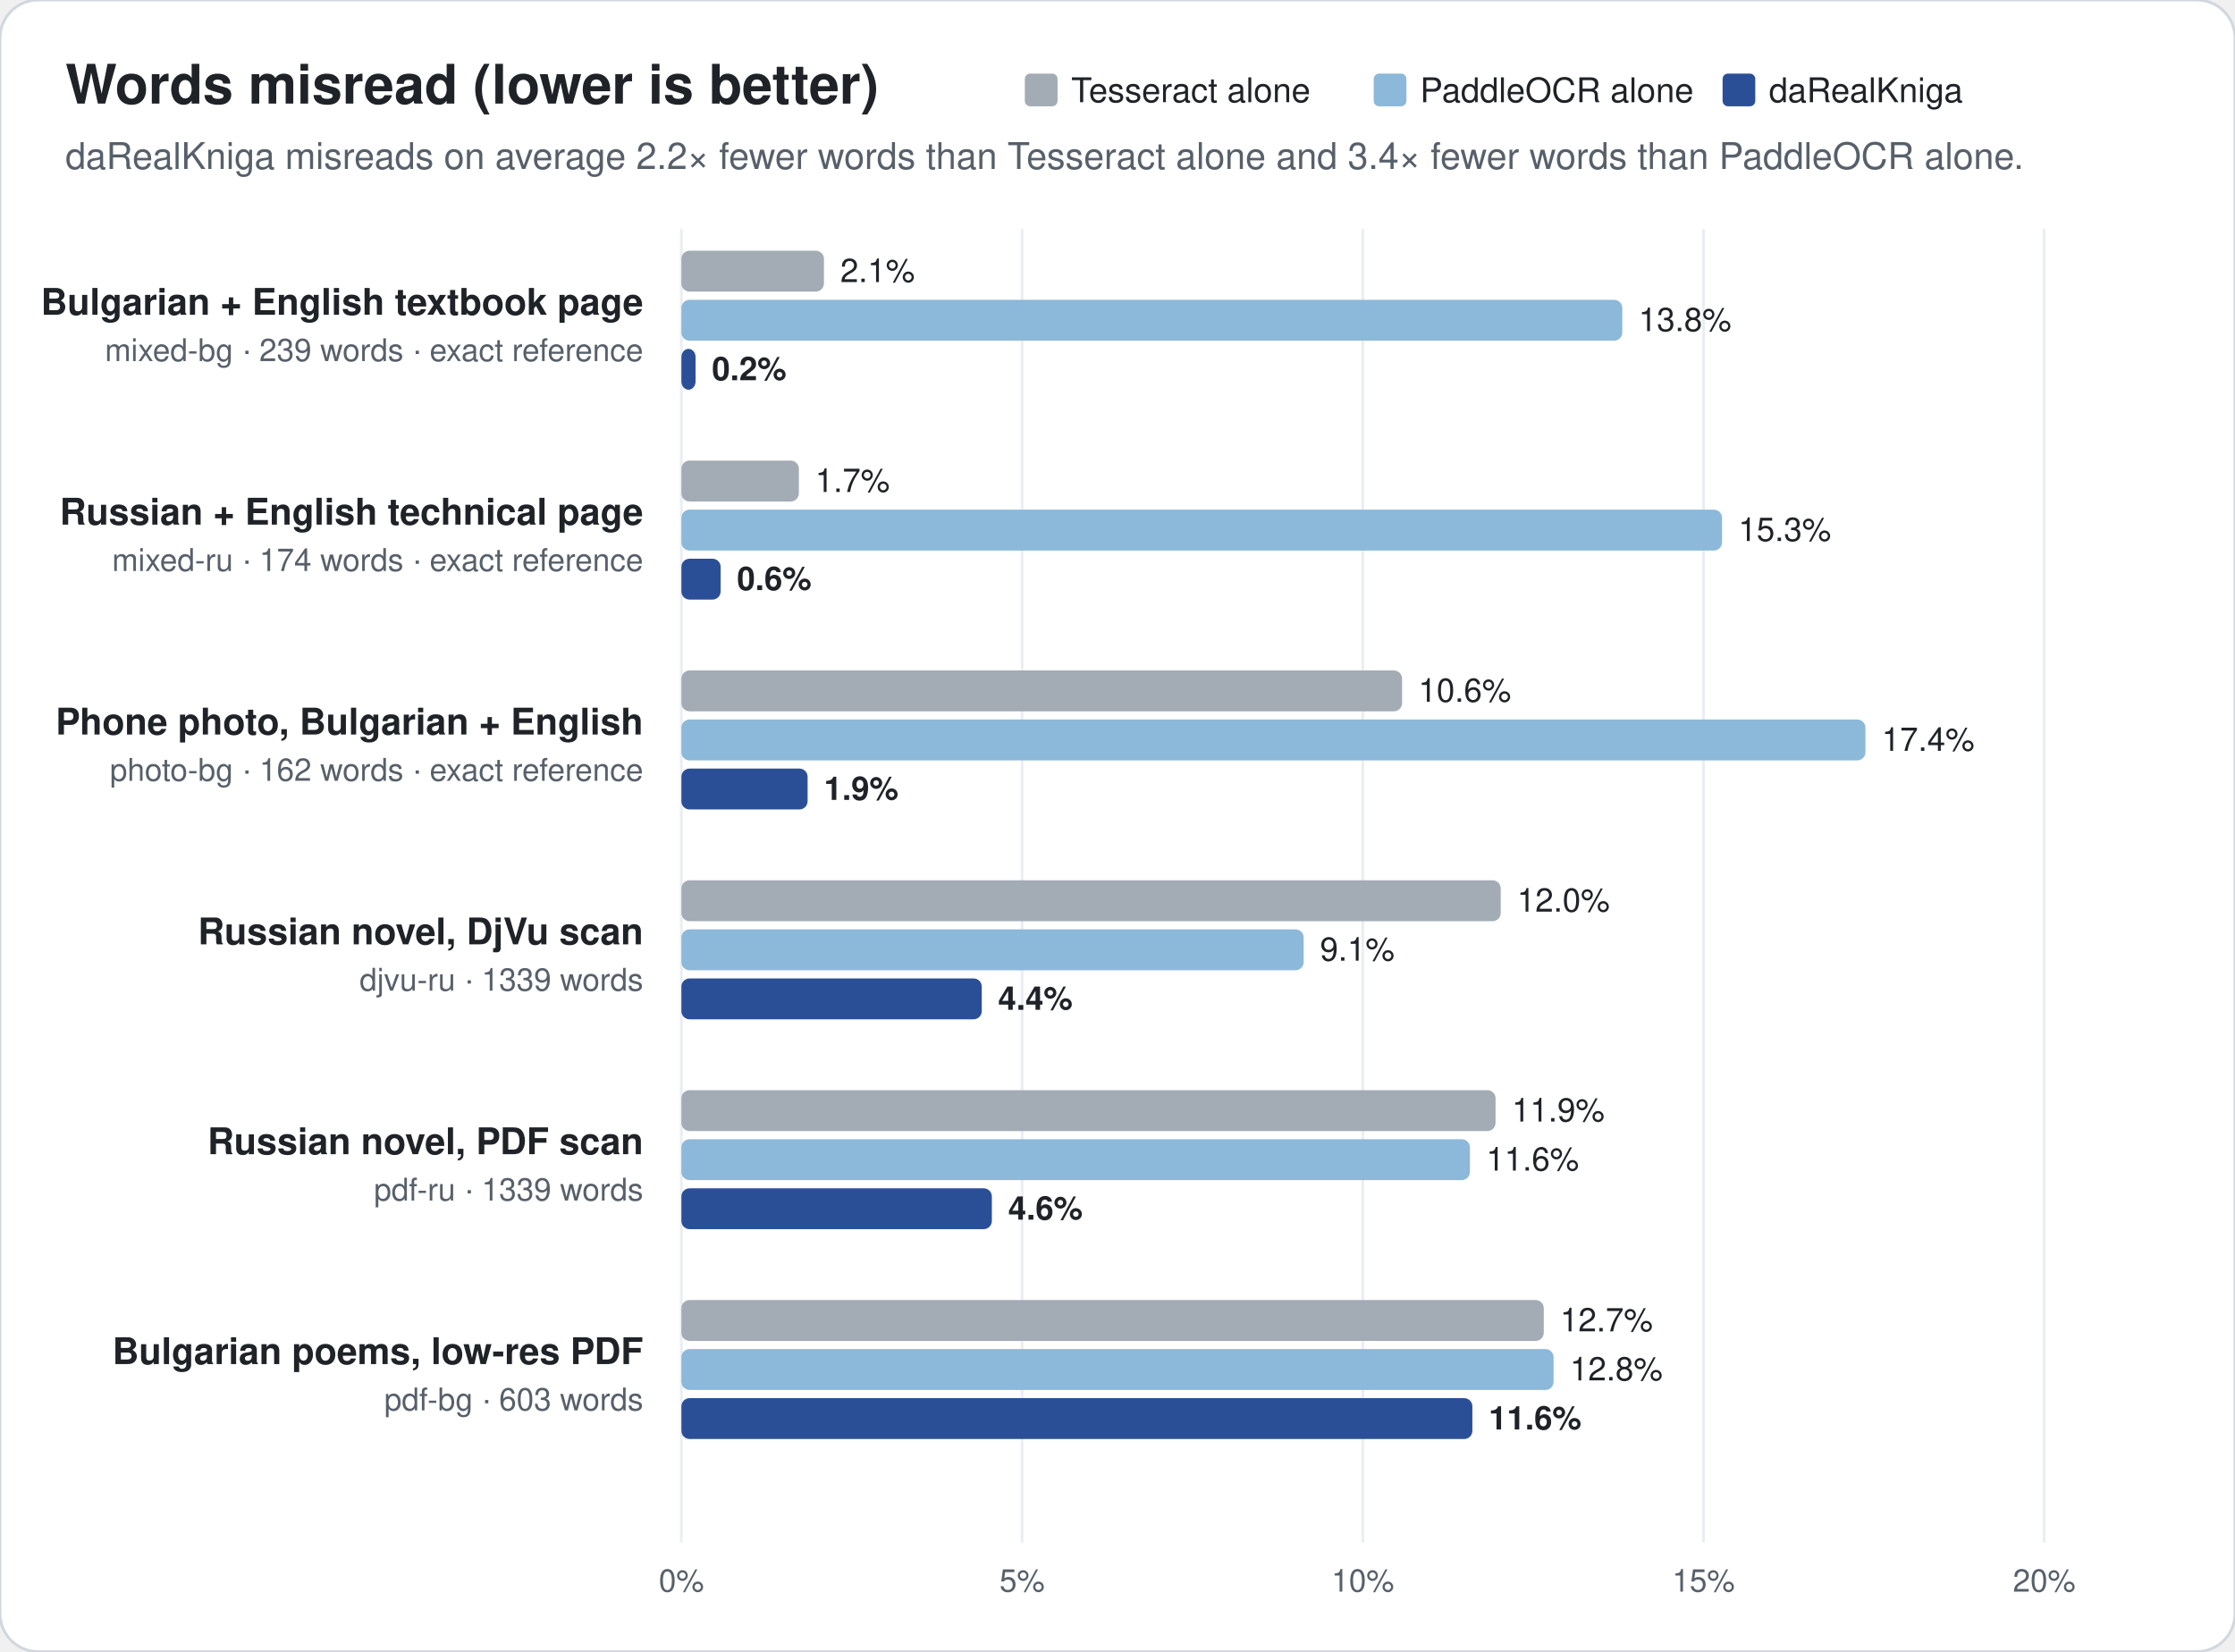
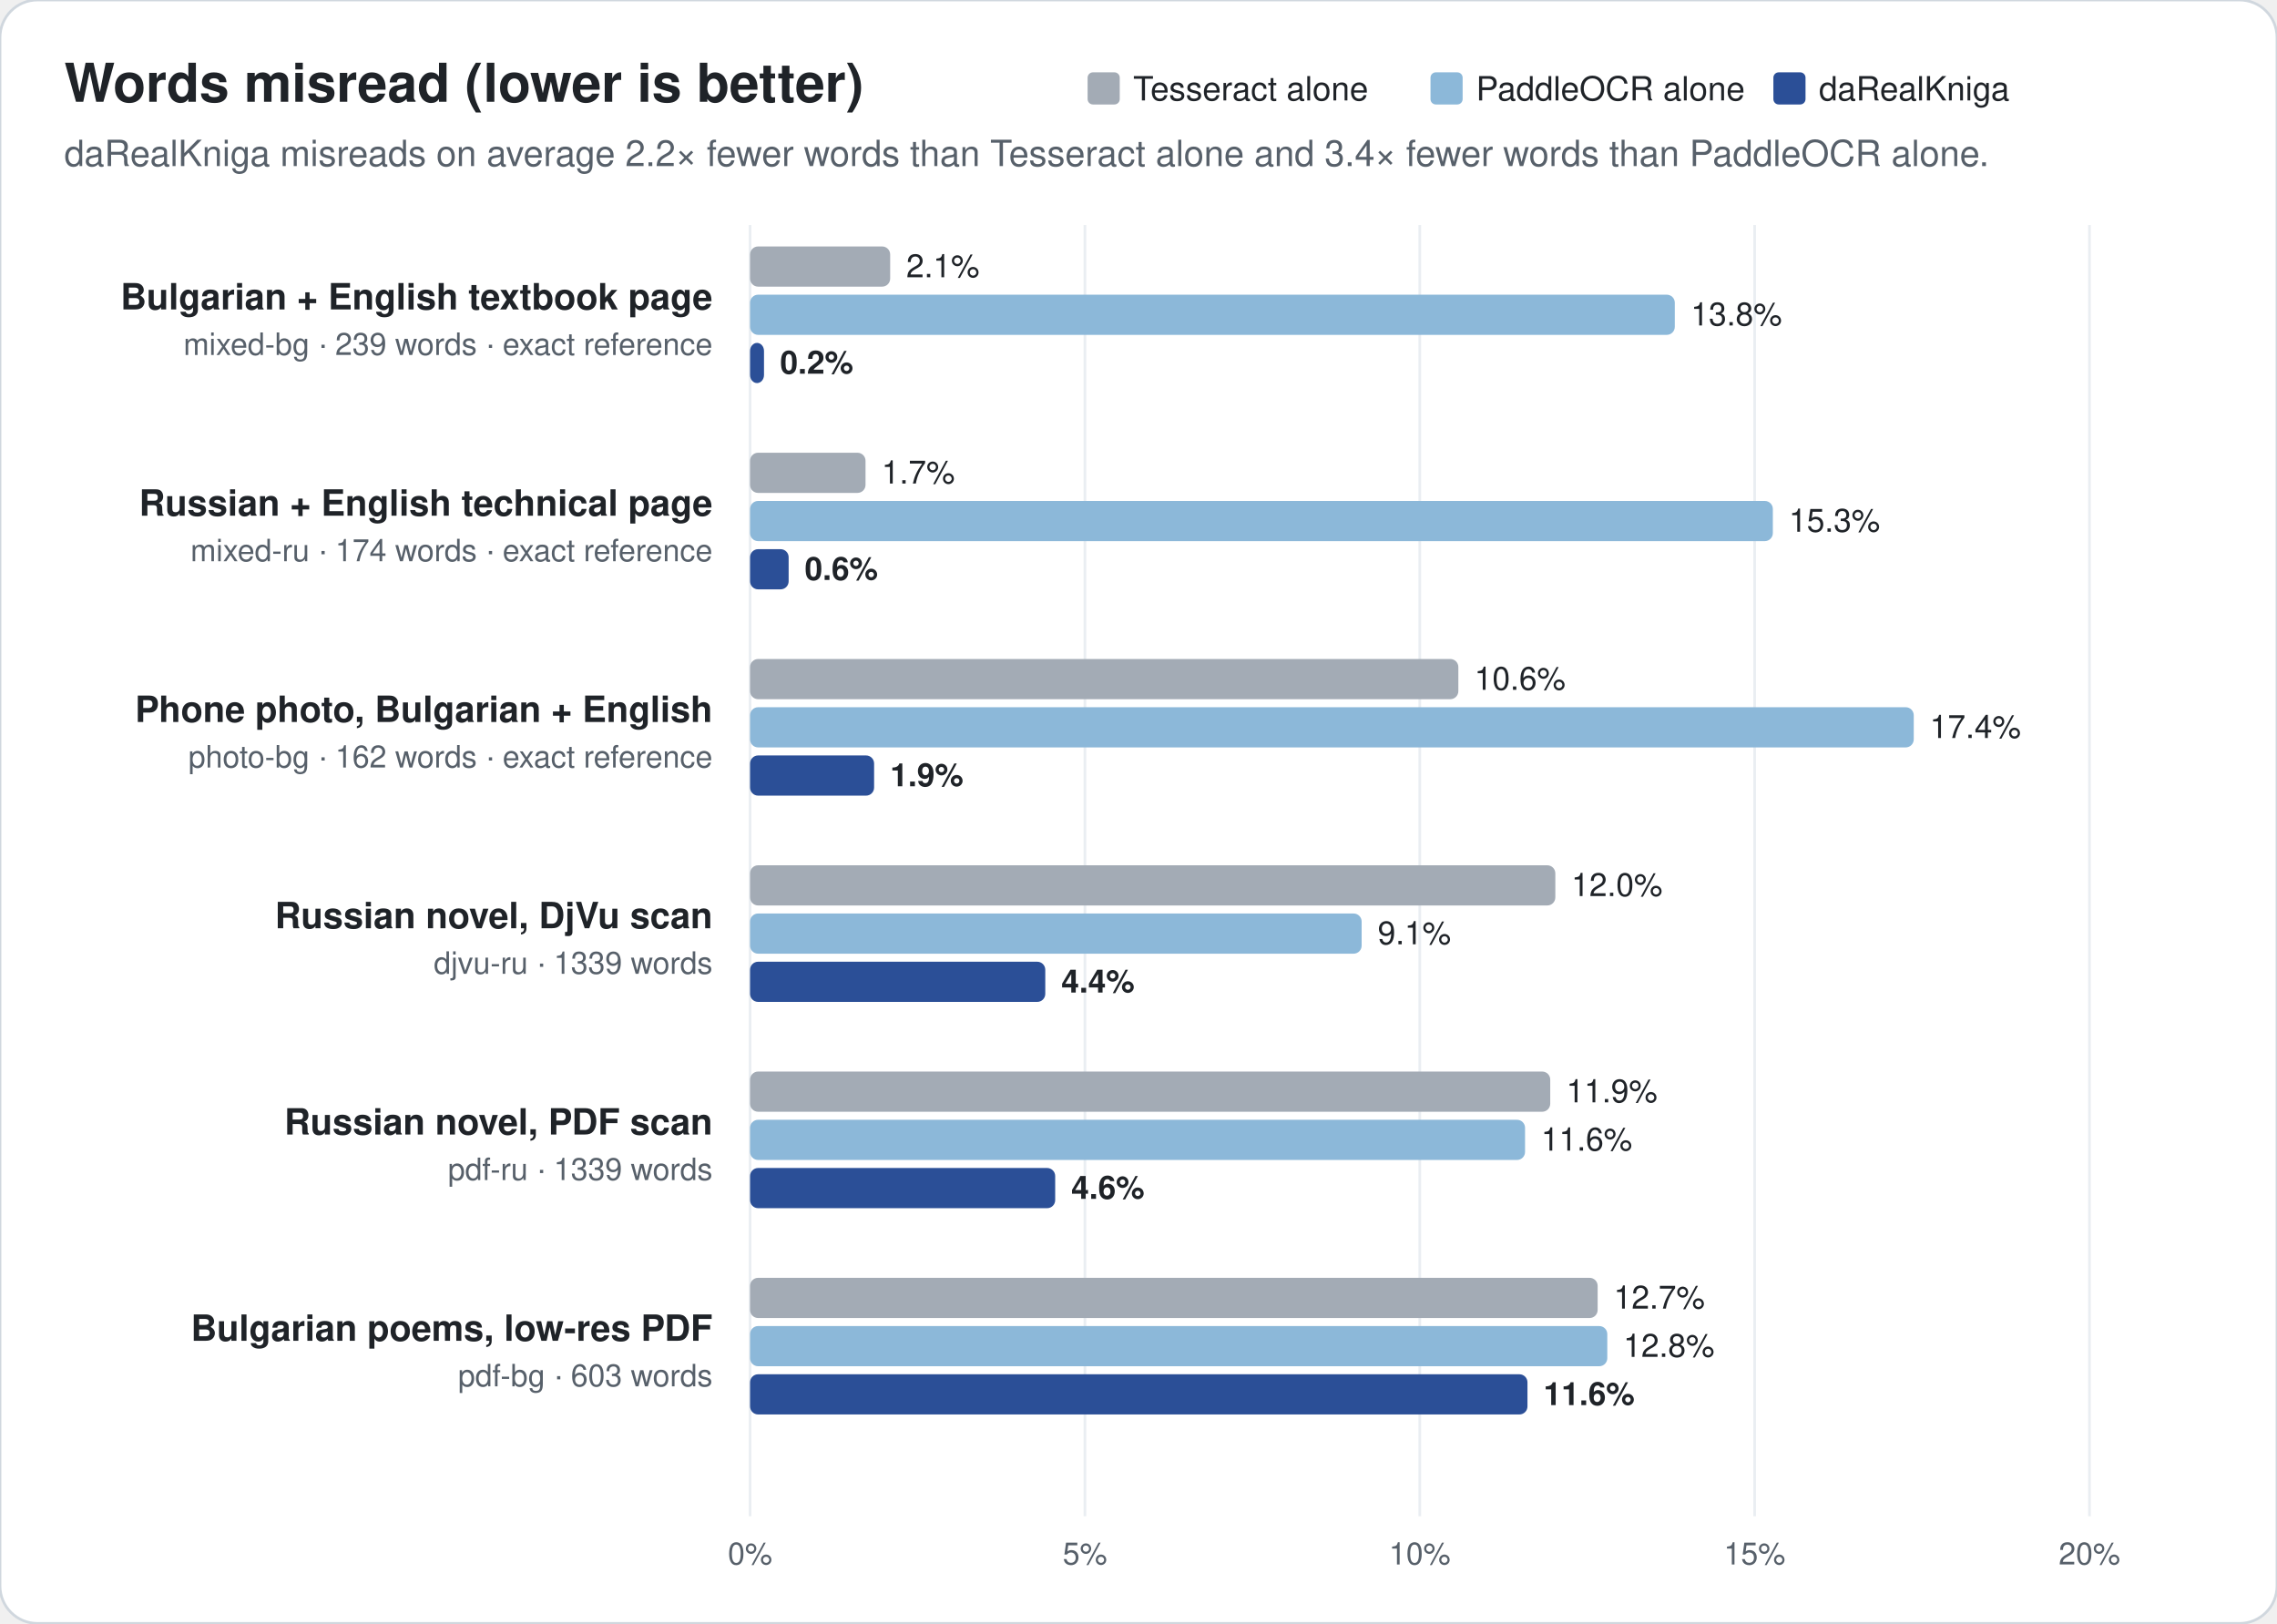
- <svg xmlns="http://www.w3.org/2000/svg" width="820" height="606" viewBox="0 0 820 606" font-family="-apple-system,Segoe UI,Helvetica,Arial,sans-serif">
-   <rect width="820" height="606" rx="14" fill="#ffffff" stroke="#d0d7de" />
+ <svg xmlns="http://www.w3.org/2000/svg" width="850" height="606" viewBox="0 0 850 606" font-family="-apple-system,Segoe UI,Helvetica,Arial,sans-serif">
+   <rect width="850" height="606" rx="14" fill="#ffffff" stroke="#d0d7de" />
  <text x="24" y="38" font-size="20" font-weight="700" fill="#1f2328">Words misread (lower is better)</text>
  <text x="24" y="62" font-size="13.5" fill="#57606a">daRealKniga misreads on average 2.2× fewer words than Tesseract alone and 3.4× fewer words than PaddleOCR alone.</text>
-   <rect x="376" y="27" width="12" height="12" rx="2" fill="#a3abb5" />
-   <text x="393" y="37.5" font-size="12.5" fill="#1f2328">Tesseract alone</text>
-   <rect x="504" y="27" width="12" height="12" rx="2" fill="#8cb8d9" />
-   <text x="521" y="37.5" font-size="12.5" fill="#1f2328">PaddleOCR alone</text>
-   <rect x="632" y="27" width="12" height="12" rx="2" fill="#2b4f97" />
-   <text x="649" y="37.5" font-size="12.5" fill="#1f2328">daRealKniga</text>
-   <line x1="250.0" y1="84" x2="250.0" y2="566" stroke="#eaeef2" />
-   <text x="250.0" y="584" font-size="11.5" fill="#57606a" text-anchor="middle">0%</text>
-   <line x1="375.0" y1="84" x2="375.0" y2="566" stroke="#eaeef2" />
-   <text x="375.0" y="584" font-size="11.5" fill="#57606a" text-anchor="middle">5%</text>
-   <line x1="500.0" y1="84" x2="500.0" y2="566" stroke="#eaeef2" />
-   <text x="500.0" y="584" font-size="11.5" fill="#57606a" text-anchor="middle">10%</text>
-   <line x1="625.0" y1="84" x2="625.0" y2="566" stroke="#eaeef2" />
-   <text x="625.0" y="584" font-size="11.5" fill="#57606a" text-anchor="middle">15%</text>
-   <line x1="750.0" y1="84" x2="750.0" y2="566" stroke="#eaeef2" />
-   <text x="750.0" y="584" font-size="11.5" fill="#57606a" text-anchor="middle">20%</text>
-   <text x="236" y="115.5" font-size="13.5" font-weight="600" fill="#1f2328" text-anchor="end">Bulgarian + English textbook page</text>
-   <text x="236" y="132.5" font-size="11.5" fill="#57606a" text-anchor="end">mixed-bg · 239 words · exact reference</text>
-   <rect x="250" y="92" width="52.3" height="15" rx="3" fill="#a3abb5" />
-   <text x="308.3" y="103.5" font-size="12" fill="#1f2328">2.1%</text>
-   <rect x="250" y="110" width="345.2" height="15" rx="3" fill="#8cb8d9" />
-   <text x="601.2" y="121.5" font-size="12" fill="#1f2328">13.8%</text>
-   <rect x="250" y="128" width="5.2" height="15" rx="3" fill="#2b4f97" />
-   <text x="261.2" y="139.5" font-size="12" font-weight="700" fill="#1f2328">0.2%</text>
-   <text x="236" y="192.5" font-size="13.5" font-weight="600" fill="#1f2328" text-anchor="end">Russian + English technical page</text>
-   <text x="236" y="209.5" font-size="11.5" fill="#57606a" text-anchor="end">mixed-ru · 174 words · exact reference</text>
-   <rect x="250" y="169" width="43.1" height="15" rx="3" fill="#a3abb5" />
-   <text x="299.1" y="180.5" font-size="12" fill="#1f2328">1.7%</text>
-   <rect x="250" y="187" width="381.8" height="15" rx="3" fill="#8cb8d9" />
-   <text x="637.8" y="198.5" font-size="12" fill="#1f2328">15.3%</text>
-   <rect x="250" y="205" width="14.4" height="15" rx="3" fill="#2b4f97" />
-   <text x="270.4" y="216.5" font-size="12" font-weight="700" fill="#1f2328">0.6%</text>
-   <text x="236" y="269.5" font-size="13.5" font-weight="600" fill="#1f2328" text-anchor="end">Phone photo, Bulgarian + English</text>
-   <text x="236" y="286.5" font-size="11.5" fill="#57606a" text-anchor="end">photo-bg · 162 words · exact reference</text>
-   <rect x="250" y="246" width="264.4" height="15" rx="3" fill="#a3abb5" />
-   <text x="520.4" y="257.5" font-size="12" fill="#1f2328">10.6%</text>
-   <rect x="250" y="264" width="434.4" height="15" rx="3" fill="#8cb8d9" />
-   <text x="690.4" y="275.5" font-size="12" fill="#1f2328">17.4%</text>
-   <rect x="250" y="282" width="46.3" height="15" rx="3" fill="#2b4f97" />
-   <text x="302.3" y="293.5" font-size="12" font-weight="700" fill="#1f2328">1.9%</text>
-   <text x="236" y="346.5" font-size="13.5" font-weight="600" fill="#1f2328" text-anchor="end">Russian novel, DjVu scan</text>
-   <text x="236" y="363.5" font-size="11.5" fill="#57606a" text-anchor="end">djvu-ru · 1339 words</text>
-   <rect x="250" y="323" width="300.6" height="15" rx="3" fill="#a3abb5" />
-   <text x="556.6" y="334.5" font-size="12" fill="#1f2328">12.0%</text>
-   <rect x="250" y="341" width="228.3" height="15" rx="3" fill="#8cb8d9" />
-   <text x="484.3" y="352.5" font-size="12" fill="#1f2328">9.1%</text>
-   <rect x="250" y="359" width="110.2" height="15" rx="3" fill="#2b4f97" />
-   <text x="366.2" y="370.5" font-size="12" font-weight="700" fill="#1f2328">4.4%</text>
-   <text x="236" y="423.5" font-size="13.5" font-weight="600" fill="#1f2328" text-anchor="end">Russian novel, PDF scan</text>
-   <text x="236" y="440.5" font-size="11.5" fill="#57606a" text-anchor="end">pdf-ru · 1339 words</text>
-   <rect x="250" y="400" width="298.7" height="15" rx="3" fill="#a3abb5" />
-   <text x="554.7" y="411.5" font-size="12" fill="#1f2328">11.9%</text>
-   <rect x="250" y="418" width="289.3" height="15" rx="3" fill="#8cb8d9" />
-   <text x="545.3" y="429.5" font-size="12" fill="#1f2328">11.6%</text>
-   <rect x="250" y="436" width="113.9" height="15" rx="3" fill="#2b4f97" />
-   <text x="369.9" y="447.5" font-size="12" font-weight="700" fill="#1f2328">4.6%</text>
-   <text x="236" y="500.5" font-size="13.5" font-weight="600" fill="#1f2328" text-anchor="end">Bulgarian poems, low-res PDF</text>
-   <text x="236" y="517.5" font-size="11.5" fill="#57606a" text-anchor="end">pdf-bg · 603 words</text>
-   <rect x="250" y="477" width="316.4" height="15" rx="3" fill="#a3abb5" />
-   <text x="572.4" y="488.5" font-size="12" fill="#1f2328">12.7%</text>
-   <rect x="250" y="495" width="320.0" height="15" rx="3" fill="#8cb8d9" />
-   <text x="576.0" y="506.5" font-size="12" fill="#1f2328">12.8%</text>
-   <rect x="250" y="513" width="290.2" height="15" rx="3" fill="#2b4f97" />
-   <text x="546.2" y="524.5" font-size="12" font-weight="700" fill="#1f2328">11.6%</text>
+   <rect x="406" y="27" width="12" height="12" rx="2" fill="#a3abb5" />
+   <text x="423" y="37.5" font-size="12.5" fill="#1f2328">Tesseract alone</text>
+   <rect x="534" y="27" width="12" height="12" rx="2" fill="#8cb8d9" />
+   <text x="551" y="37.5" font-size="12.5" fill="#1f2328">PaddleOCR alone</text>
+   <rect x="662" y="27" width="12" height="12" rx="2" fill="#2b4f97" />
+   <text x="679" y="37.5" font-size="12.5" fill="#1f2328">daRealKniga</text>
+   <line x1="280.0" y1="84" x2="280.0" y2="566" stroke="#eaeef2" />
+   <text x="280.0" y="584" font-size="11.5" fill="#57606a" text-anchor="middle">0%</text>
+   <line x1="405.0" y1="84" x2="405.0" y2="566" stroke="#eaeef2" />
+   <text x="405.0" y="584" font-size="11.5" fill="#57606a" text-anchor="middle">5%</text>
+   <line x1="530.0" y1="84" x2="530.0" y2="566" stroke="#eaeef2" />
+   <text x="530.0" y="584" font-size="11.5" fill="#57606a" text-anchor="middle">10%</text>
+   <line x1="655.0" y1="84" x2="655.0" y2="566" stroke="#eaeef2" />
+   <text x="655.0" y="584" font-size="11.5" fill="#57606a" text-anchor="middle">15%</text>
+   <line x1="780.0" y1="84" x2="780.0" y2="566" stroke="#eaeef2" />
+   <text x="780.0" y="584" font-size="11.5" fill="#57606a" text-anchor="middle">20%</text>
+   <text x="266" y="115.5" font-size="13.5" font-weight="600" fill="#1f2328" text-anchor="end">Bulgarian + English textbook page</text>
+   <text x="266" y="132.5" font-size="11.5" fill="#57606a" text-anchor="end">mixed-bg · 239 words · exact reference</text>
+   <rect x="280" y="92" width="52.3" height="15" rx="3" fill="#a3abb5" />
+   <text x="338.3" y="103.5" font-size="12" fill="#1f2328">2.1%</text>
+   <rect x="280" y="110" width="345.2" height="15" rx="3" fill="#8cb8d9" />
+   <text x="631.2" y="121.5" font-size="12" fill="#1f2328">13.8%</text>
+   <rect x="280" y="128" width="5.2" height="15" rx="3" fill="#2b4f97" />
+   <text x="291.2" y="139.5" font-size="12" font-weight="700" fill="#1f2328">0.2%</text>
+   <text x="266" y="192.5" font-size="13.5" font-weight="600" fill="#1f2328" text-anchor="end">Russian + English technical page</text>
+   <text x="266" y="209.5" font-size="11.5" fill="#57606a" text-anchor="end">mixed-ru · 174 words · exact reference</text>
+   <rect x="280" y="169" width="43.1" height="15" rx="3" fill="#a3abb5" />
+   <text x="329.1" y="180.5" font-size="12" fill="#1f2328">1.7%</text>
+   <rect x="280" y="187" width="381.8" height="15" rx="3" fill="#8cb8d9" />
+   <text x="667.8" y="198.5" font-size="12" fill="#1f2328">15.3%</text>
+   <rect x="280" y="205" width="14.4" height="15" rx="3" fill="#2b4f97" />
+   <text x="300.4" y="216.5" font-size="12" font-weight="700" fill="#1f2328">0.6%</text>
+   <text x="266" y="269.5" font-size="13.5" font-weight="600" fill="#1f2328" text-anchor="end">Phone photo, Bulgarian + English</text>
+   <text x="266" y="286.5" font-size="11.5" fill="#57606a" text-anchor="end">photo-bg · 162 words · exact reference</text>
+   <rect x="280" y="246" width="264.4" height="15" rx="3" fill="#a3abb5" />
+   <text x="550.4" y="257.5" font-size="12" fill="#1f2328">10.6%</text>
+   <rect x="280" y="264" width="434.4" height="15" rx="3" fill="#8cb8d9" />
+   <text x="720.4" y="275.5" font-size="12" fill="#1f2328">17.4%</text>
+   <rect x="280" y="282" width="46.3" height="15" rx="3" fill="#2b4f97" />
+   <text x="332.3" y="293.5" font-size="12" font-weight="700" fill="#1f2328">1.9%</text>
+   <text x="266" y="346.5" font-size="13.5" font-weight="600" fill="#1f2328" text-anchor="end">Russian novel, DjVu scan</text>
+   <text x="266" y="363.5" font-size="11.5" fill="#57606a" text-anchor="end">djvu-ru · 1339 words</text>
+   <rect x="280" y="323" width="300.6" height="15" rx="3" fill="#a3abb5" />
+   <text x="586.6" y="334.5" font-size="12" fill="#1f2328">12.0%</text>
+   <rect x="280" y="341" width="228.3" height="15" rx="3" fill="#8cb8d9" />
+   <text x="514.3" y="352.5" font-size="12" fill="#1f2328">9.1%</text>
+   <rect x="280" y="359" width="110.2" height="15" rx="3" fill="#2b4f97" />
+   <text x="396.2" y="370.5" font-size="12" font-weight="700" fill="#1f2328">4.4%</text>
+   <text x="266" y="423.5" font-size="13.5" font-weight="600" fill="#1f2328" text-anchor="end">Russian novel, PDF scan</text>
+   <text x="266" y="440.5" font-size="11.5" fill="#57606a" text-anchor="end">pdf-ru · 1339 words</text>
+   <rect x="280" y="400" width="298.7" height="15" rx="3" fill="#a3abb5" />
+   <text x="584.7" y="411.5" font-size="12" fill="#1f2328">11.9%</text>
+   <rect x="280" y="418" width="289.3" height="15" rx="3" fill="#8cb8d9" />
+   <text x="575.3" y="429.5" font-size="12" fill="#1f2328">11.6%</text>
+   <rect x="280" y="436" width="113.9" height="15" rx="3" fill="#2b4f97" />
+   <text x="399.9" y="447.5" font-size="12" font-weight="700" fill="#1f2328">4.6%</text>
+   <text x="266" y="500.5" font-size="13.5" font-weight="600" fill="#1f2328" text-anchor="end">Bulgarian poems, low-res PDF</text>
+   <text x="266" y="517.5" font-size="11.5" fill="#57606a" text-anchor="end">pdf-bg · 603 words</text>
+   <rect x="280" y="477" width="316.4" height="15" rx="3" fill="#a3abb5" />
+   <text x="602.4" y="488.5" font-size="12" fill="#1f2328">12.7%</text>
+   <rect x="280" y="495" width="320.0" height="15" rx="3" fill="#8cb8d9" />
+   <text x="606.0" y="506.5" font-size="12" fill="#1f2328">12.8%</text>
+   <rect x="280" y="513" width="290.2" height="15" rx="3" fill="#2b4f97" />
+   <text x="576.2" y="524.5" font-size="12" font-weight="700" fill="#1f2328">11.6%</text>
</svg>
